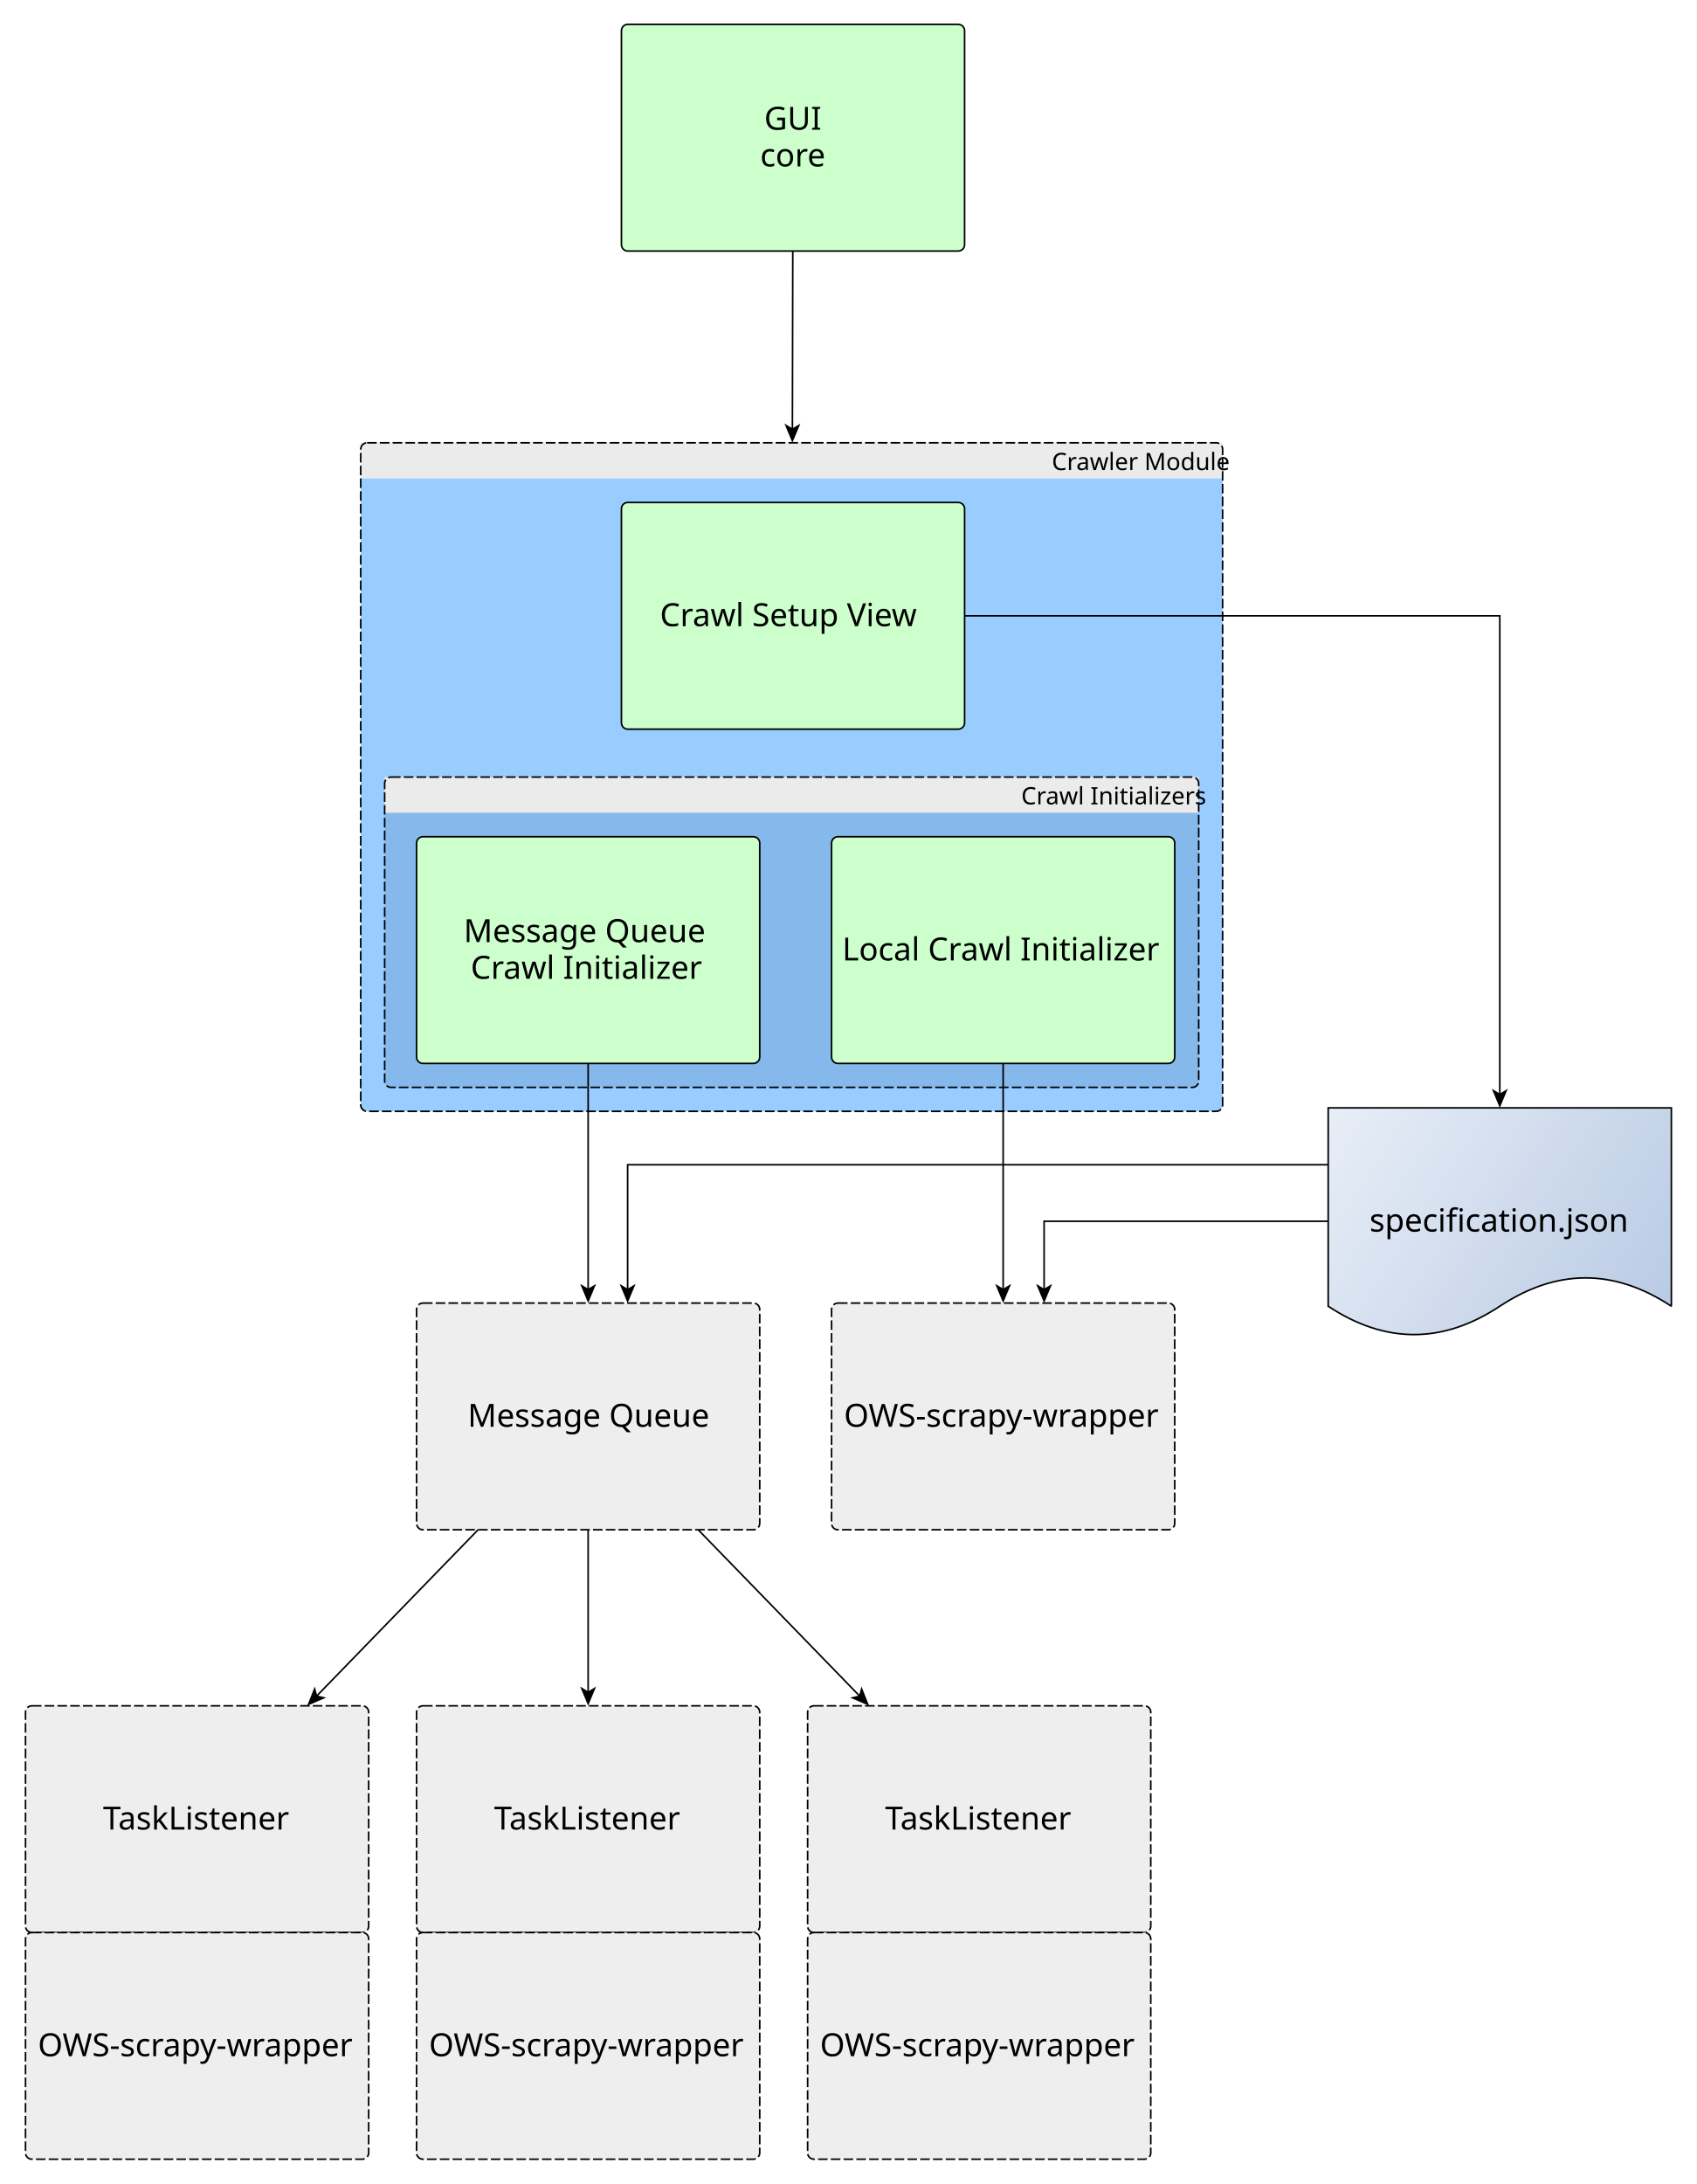
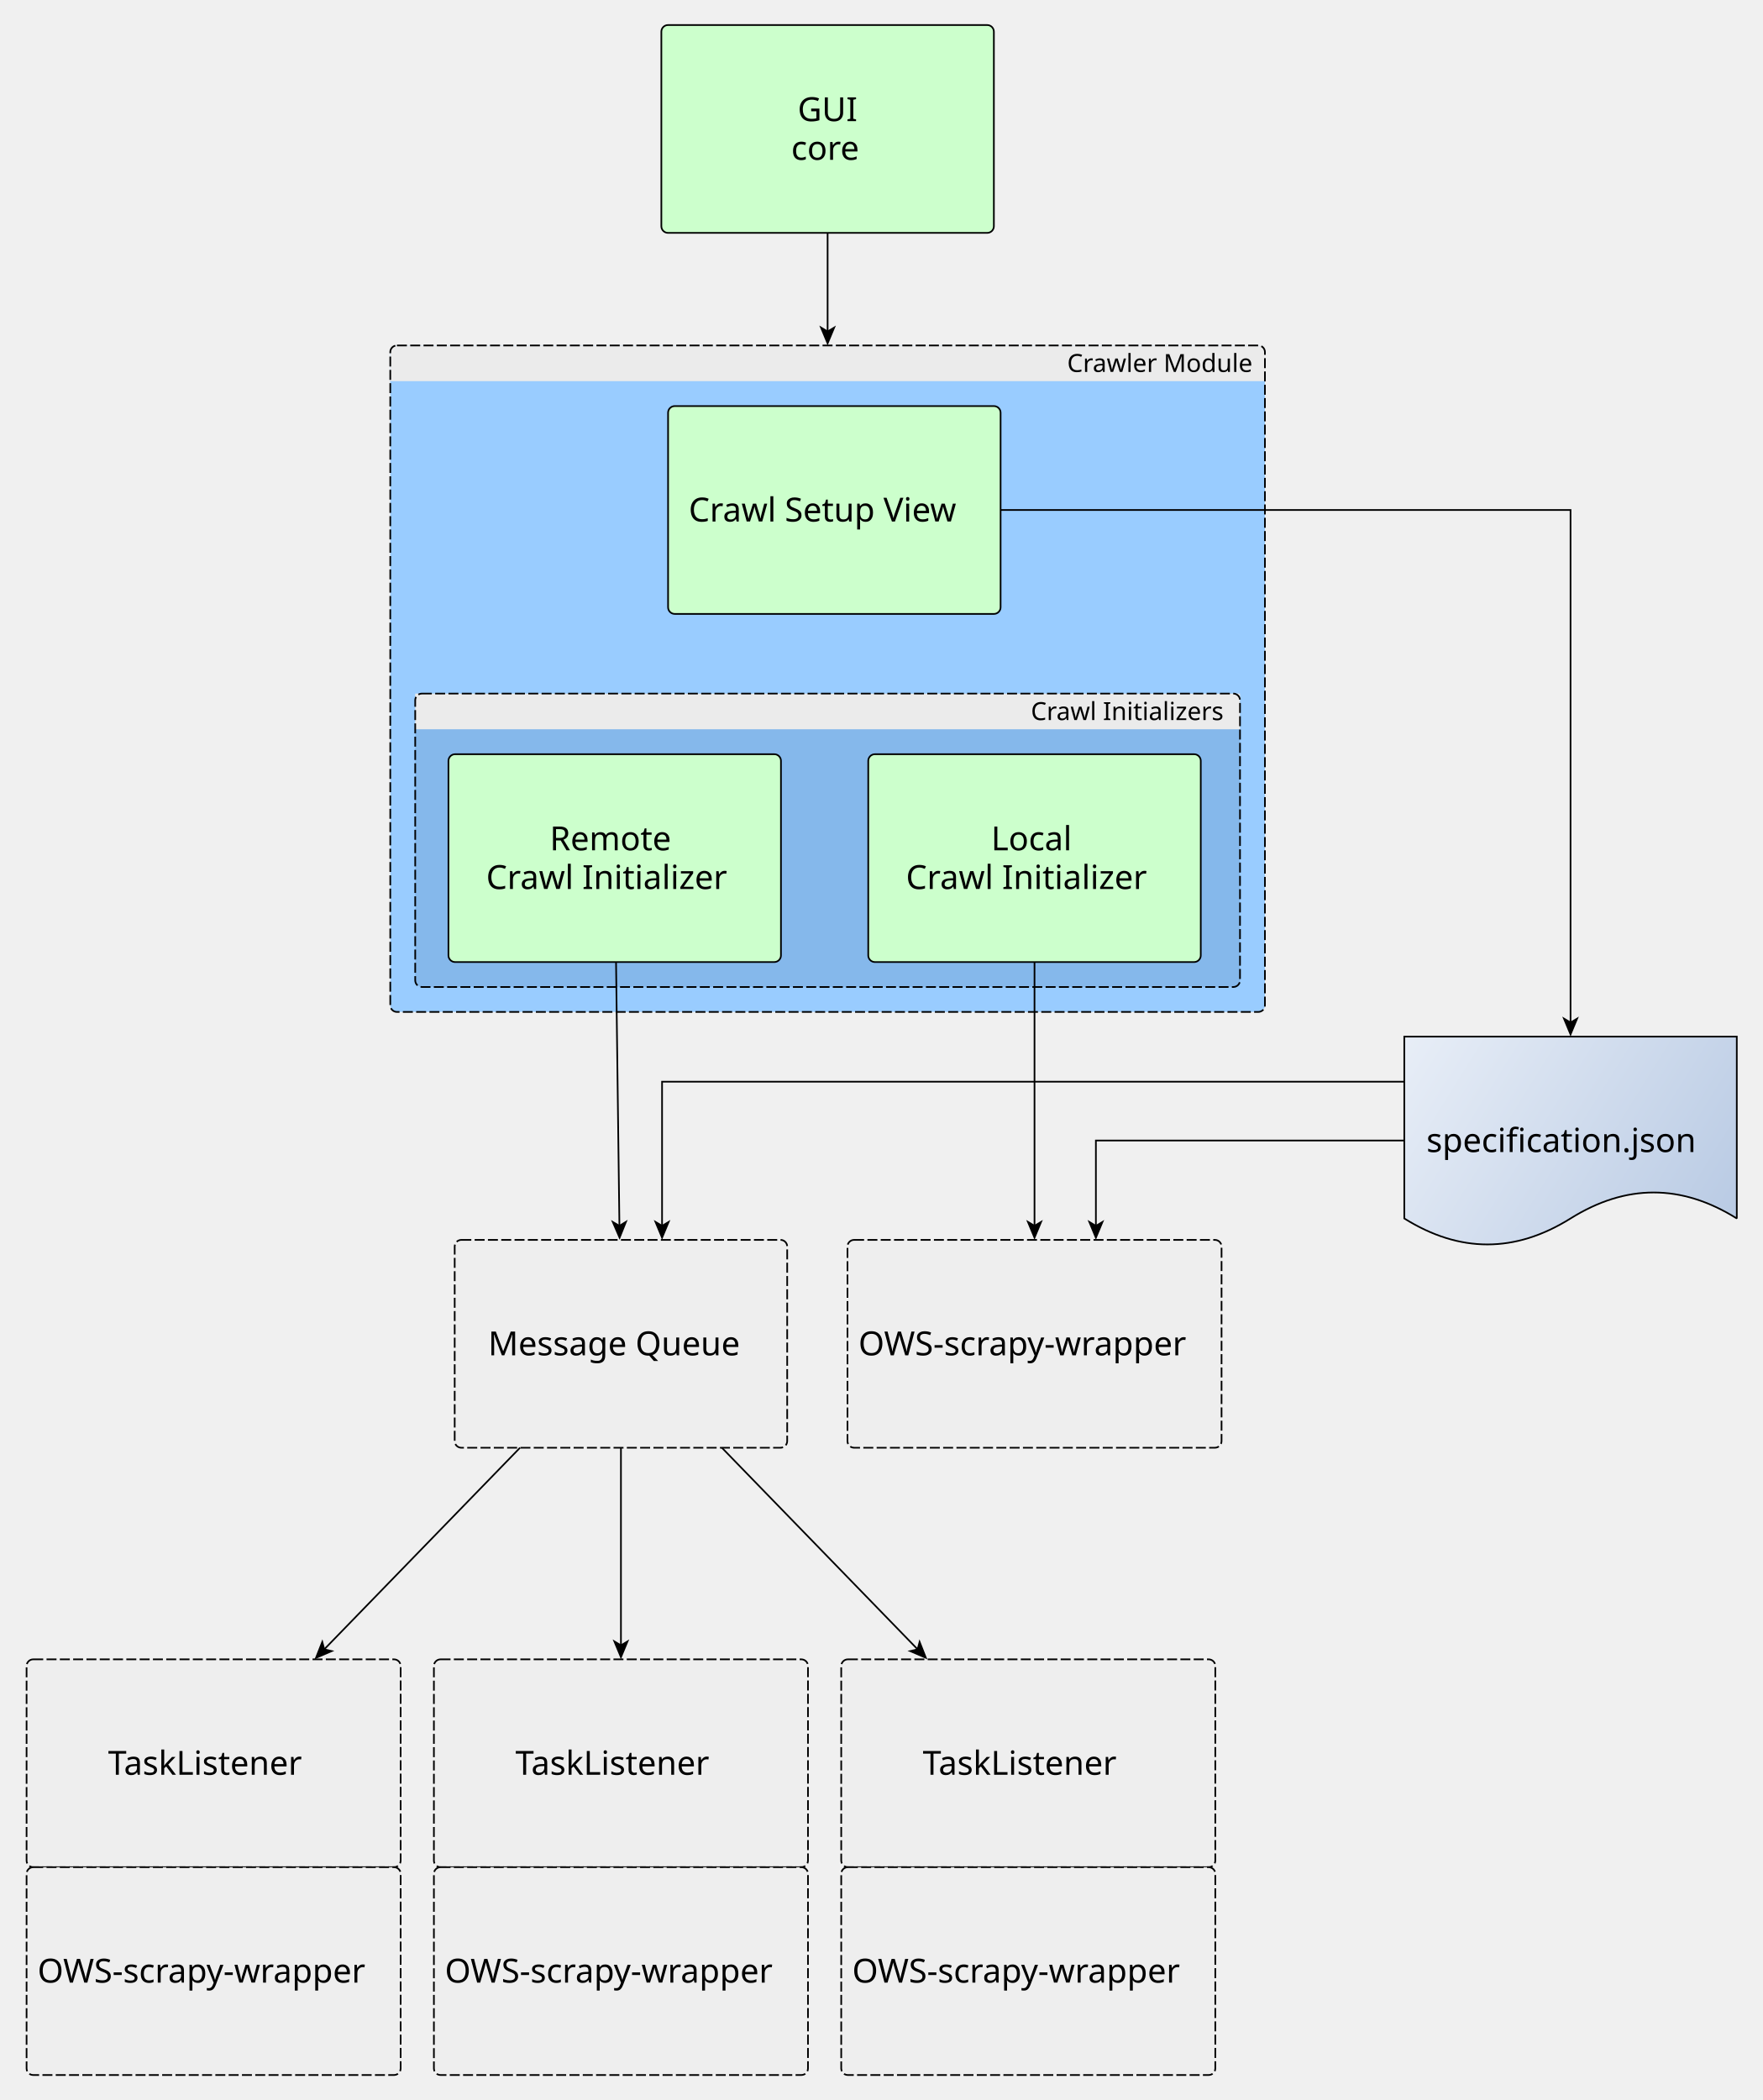
- <svg xmlns="http://www.w3.org/2000/svg" fill-opacity="1" color-rendering="auto" color-interpolation="auto" text-rendering="auto" stroke="black" stroke-linecap="square" width="1063" stroke-miterlimit="10" shape-rendering="auto" stroke-opacity="1" fill="black" stroke-dasharray="none" font-weight="normal" stroke-width="1" height="1368" font-family="'Dialog'" font-style="normal" stroke-linejoin="miter" font-size="12px" stroke-dashoffset="0" image-rendering="auto">
+ <svg xmlns="http://www.w3.org/2000/svg" fill-opacity="1" color-rendering="auto" color-interpolation="auto" text-rendering="auto" stroke="black" stroke-linecap="square" width="1060" stroke-miterlimit="10" shape-rendering="auto" stroke-opacity="1" fill="black" stroke-dasharray="none" font-weight="normal" stroke-width="1" height="1263" font-family="'Dialog'" font-style="normal" stroke-linejoin="miter" font-size="12px" stroke-dashoffset="0" image-rendering="auto">
  <defs id="genericDefs" />
  <g>
    <defs id="defs1">
-       <linearGradient x1="883.153" gradientUnits="userSpaceOnUse" x2="1098.153" y1="729.943" y2="871.943" id="linearGradient1" spreadMethod="reflect">
+       <linearGradient x1="890.653" gradientUnits="userSpaceOnUse" x2="1090.653" y1="738.443" y2="863.443" id="linearGradient1" spreadMethod="reflect">
        <stop stop-opacity="1" stop-color="rgb(232,238,247)" offset="0%" />
        <stop stop-opacity="1" stop-color="rgb(183,201,227)" offset="100%" />
      </linearGradient>
      <clipPath clipPathUnits="userSpaceOnUse" id="clipPath1">
-         <path d="M0 0 L1063 0 L1063 1368 L0 1368 L0 0 Z" />
+         <path d="M0 0 L1060 0 L1060 1263 L0 1263 L0 0 Z" />
      </clipPath>
      <clipPath clipPathUnits="userSpaceOnUse" id="clipPath2">
-         <path d="M51 36 L1114 36 L1114 1404 L51 1404 L51 36 Z" />
+         <path d="M46 115 L1106 115 L1106 1378 L46 1378 L46 115 Z" />
      </clipPath>
    </defs>
-     <g fill="white" text-rendering="geometricPrecision" shape-rendering="geometricPrecision" transform="translate(-51,-36)" stroke="white">
-       <rect x="51" width="1063" height="1368" y="36" clip-path="url(#clipPath2)" stroke="none" />
+     <g fill="rgb(204,255,204)" text-rendering="geometricPrecision" shape-rendering="geometricPrecision" transform="matrix(1,0,0,1,-46,-115)" stroke="rgb(204,255,204)">
+       <rect x="443.793" y="130.062" clip-path="url(#clipPath2)" width="200" rx="4" ry="4" height="125" stroke="none" />
    </g>
-     <g fill="rgb(204,255,204)" text-rendering="geometricPrecision" shape-rendering="geometricPrecision" transform="matrix(1,0,0,1,-51,-36)" stroke="rgb(204,255,204)">
-       <rect x="440.339" y="51.25" clip-path="url(#clipPath2)" width="215" rx="4" ry="4" height="142" stroke="none" />
+     <g text-rendering="geometricPrecision" stroke-miterlimit="1.45" shape-rendering="geometricPrecision" transform="matrix(1,0,0,1,-46,-115)" stroke-linecap="butt">
+       <rect x="443.793" y="130.062" clip-path="url(#clipPath2)" fill="none" width="200" rx="4" ry="4" height="125" />
+       <text x="525.775" xml:space="preserve" font-size="20px" y="187.846" clip-path="url(#clipPath2)" stroke="none">GUI</text>
+       <text x="521.913" xml:space="preserve" font-size="20px" y="211.127" clip-path="url(#clipPath2)" stroke="none">core</text>
    </g>
-     <g text-rendering="geometricPrecision" stroke-miterlimit="1.45" shape-rendering="geometricPrecision" transform="matrix(1,0,0,1,-51,-36)" stroke-linecap="butt">
-       <rect x="440.339" y="51.25" clip-path="url(#clipPath2)" fill="none" width="215" rx="4" ry="4" height="142" />
-       <text x="529.768" font-size="20px" y="117.25" clip-path="url(#clipPath2)" font-family="'Eras Demi ITC'" stroke="none" xml:space="preserve">GUI</text>
-       <text x="527.287" font-size="20px" y="140.228" clip-path="url(#clipPath2)" font-family="'Eras Demi ITC'" stroke="none" xml:space="preserve">core</text>
+     <g fill="url(#linearGradient1)" text-rendering="geometricPrecision" shape-rendering="geometricPrecision" transform="matrix(1,0,0,1,-46,-115)" stroke="url(#linearGradient1)">
+       <path d="M890.653 738.443 L1090.653 738.443 L1090.653 847.818 Q1040.653 816.568 990.653 847.818 Q940.653 879.068 890.653 847.818 Z" stroke="none" clip-path="url(#clipPath2)" />
    </g>
-     <g fill="url(#linearGradient1)" text-rendering="geometricPrecision" shape-rendering="geometricPrecision" transform="matrix(1,0,0,1,-51,-36)" stroke="url(#linearGradient1)">
-       <path d="M883.153 729.943 L1098.153 729.943 L1098.153 854.193 Q1044.403 818.693 990.653 854.193 Q936.903 889.693 883.153 854.193 Z" stroke="none" clip-path="url(#clipPath2)" />
+     <g text-rendering="geometricPrecision" stroke-miterlimit="1.45" shape-rendering="geometricPrecision" transform="matrix(1,0,0,1,-46,-115)" stroke-linecap="butt">
+       <path fill="none" d="M890.653 738.443 L1090.653 738.443 L1090.653 847.818 Q1040.653 816.568 990.653 847.818 Q940.653 879.068 890.653 847.818 Z" clip-path="url(#clipPath2)" />
+       <text x="903.963" xml:space="preserve" font-size="20px" y="807.867" clip-path="url(#clipPath2)" stroke="none">specification.json</text>
    </g>
-     <g text-rendering="geometricPrecision" stroke-miterlimit="1.45" shape-rendering="geometricPrecision" transform="matrix(1,0,0,1,-51,-36)" stroke-linecap="butt">
-       <path fill="none" d="M883.153 729.943 L1098.153 729.943 L1098.153 854.193 Q1044.403 818.693 990.653 854.193 Q936.903 889.693 883.153 854.193 Z" clip-path="url(#clipPath2)" />
-       <text x="909.042" font-size="20px" y="807.433" clip-path="url(#clipPath2)" font-family="'Eras Demi ITC'" stroke="none" xml:space="preserve">specification.json</text>
+     <g fill="rgb(153,204,255)" text-rendering="geometricPrecision" shape-rendering="geometricPrecision" transform="matrix(1,0,0,1,-46,-115)" stroke="rgb(153,204,255)">
+       <rect x="280.747" y="322.767" clip-path="url(#clipPath2)" width="526.092" rx="4" ry="4" height="400.837" stroke="none" />
+       <rect x="280.747" y="322.767" clip-path="url(#clipPath2)" fill="rgb(235,235,235)" width="526.092" height="21.461" stroke="none" />
    </g>
-     <g fill="rgb(153,204,255)" text-rendering="geometricPrecision" shape-rendering="geometricPrecision" transform="matrix(1,0,0,1,-51,-36)" stroke="rgb(153,204,255)">
-       <rect x="277" y="313.352" clip-path="url(#clipPath2)" width="540" rx="4" ry="4" height="418.753" stroke="none" />
-       <rect x="277" y="313.352" clip-path="url(#clipPath2)" fill="rgb(235,235,235)" width="540" height="22.377" stroke="none" />
+     <g font-size="15px" stroke-linecap="butt" transform="matrix(1,0,0,1,-46,-115)" text-rendering="geometricPrecision" font-family="sans-serif" shape-rendering="geometricPrecision" stroke-miterlimit="1.45">
+       <text x="687.863" xml:space="preserve" y="338.691" clip-path="url(#clipPath2)" stroke="none">Crawler Module</text>
+       <rect x="280.747" y="322.767" clip-path="url(#clipPath2)" fill="none" width="526.092" stroke-dasharray="6,2" rx="4" ry="4" height="400.837" />
    </g>
-     <g font-size="15px" stroke-linecap="butt" transform="matrix(1,0,0,1,-51,-36)" text-rendering="geometricPrecision" font-family="sans-serif" shape-rendering="geometricPrecision" stroke-miterlimit="1.45">
-       <text x="709.963" xml:space="preserve" y="330.433" clip-path="url(#clipPath2)" stroke="none">Crawler Module</text>
-       <rect x="277" y="313.352" clip-path="url(#clipPath2)" fill="none" width="540" stroke-dasharray="6,2" rx="4" ry="4" height="418.753" />
+     <g fill="rgb(204,255,204)" text-rendering="geometricPrecision" shape-rendering="geometricPrecision" transform="matrix(1,0,0,1,-46,-115)" stroke="rgb(204,255,204)">
+       <rect x="447.839" y="359.228" clip-path="url(#clipPath2)" width="200" rx="4" ry="4" height="125" stroke="none" />
    </g>
-     <g fill="rgb(204,255,204)" text-rendering="geometricPrecision" shape-rendering="geometricPrecision" transform="matrix(1,0,0,1,-51,-36)" stroke="rgb(204,255,204)">
-       <rect x="440.339" y="350.728" clip-path="url(#clipPath2)" width="215" rx="4" ry="4" height="142" stroke="none" />
+     <g text-rendering="geometricPrecision" stroke-miterlimit="1.45" shape-rendering="geometricPrecision" transform="matrix(1,0,0,1,-46,-115)" stroke-linecap="butt">
+       <rect x="447.839" y="359.228" clip-path="url(#clipPath2)" fill="none" width="200" rx="4" ry="4" height="125" />
+       <text x="460.246" xml:space="preserve" font-size="20px" y="428.652" clip-path="url(#clipPath2)" stroke="none">Crawl Setup View</text>
+       <path fill="none" d="M543.793 255.079 L543.793 314.793" clip-path="url(#clipPath2)" />
+       <path d="M543.793 322.793 L548.793 310.793 L543.793 313.793 L538.793 310.793 Z" clip-path="url(#clipPath2)" stroke="none" />
+       <path fill="none" d="M647.813 421.728 L990.653 421.728 L990.653 730.404" clip-path="url(#clipPath2)" />
+       <path d="M990.653 738.404 L995.653 726.404 L990.653 729.404 L985.653 726.404 Z" clip-path="url(#clipPath2)" stroke="none" />
    </g>
-     <g text-rendering="geometricPrecision" stroke-miterlimit="1.45" shape-rendering="geometricPrecision" transform="matrix(1,0,0,1,-51,-36)" stroke-linecap="butt">
-       <rect x="440.339" y="350.728" clip-path="url(#clipPath2)" fill="none" width="215" rx="4" ry="4" height="142" />
-       <text x="464.46" font-size="20px" y="428.218" clip-path="url(#clipPath2)" font-family="'Eras Demi ITC'" stroke="none" xml:space="preserve">Crawl Setup View</text>
-       <path fill="none" d="M547.69 193.282 L547.455 305.326" clip-path="url(#clipPath2)" />
-       <path d="M547.439 313.326 L552.464 301.336 L547.457 304.326 L542.464 301.315 Z" clip-path="url(#clipPath2)" stroke="none" />
-       <path fill="none" d="M655.326 421.728 L990.653 421.728 L990.653 721.979" clip-path="url(#clipPath2)" />
-       <path d="M990.653 729.979 L995.653 717.979 L990.653 720.979 L985.653 717.979 Z" clip-path="url(#clipPath2)" stroke="none" />
+     <g fill="rgb(133,184,235)" text-rendering="geometricPrecision" shape-rendering="geometricPrecision" transform="matrix(1,0,0,1,-46,-115)" stroke="rgb(133,184,235)">
+       <rect x="295.747" y="532.144" clip-path="url(#clipPath2)" width="496.092" rx="4" ry="4" height="176.461" stroke="none" />
+       <rect x="295.747" y="532.144" clip-path="url(#clipPath2)" fill="rgb(235,235,235)" width="496.092" height="21.461" stroke="none" />
    </g>
-     <g fill="rgb(133,184,235)" text-rendering="geometricPrecision" shape-rendering="geometricPrecision" transform="matrix(1,0,0,1,-51,-36)" stroke="rgb(133,184,235)">
-       <rect x="292" y="522.728" clip-path="url(#clipPath2)" width="510" rx="4" ry="4" height="194.376" stroke="none" />
-       <rect x="292" y="522.728" clip-path="url(#clipPath2)" fill="rgb(235,235,235)" width="510" height="22.377" stroke="none" />
+     <g font-size="15px" stroke-linecap="butt" transform="matrix(1,0,0,1,-46,-115)" text-rendering="geometricPrecision" font-family="sans-serif" shape-rendering="geometricPrecision" stroke-miterlimit="1.45">
+       <text x="666.044" xml:space="preserve" y="548.067" clip-path="url(#clipPath2)" stroke="none">Crawl Initializers</text>
+       <rect x="295.747" y="532.144" clip-path="url(#clipPath2)" fill="none" width="496.092" stroke-dasharray="6,2" rx="4" ry="4" height="176.461" />
    </g>
-     <g font-size="15px" stroke-linecap="butt" transform="matrix(1,0,0,1,-51,-36)" text-rendering="geometricPrecision" font-family="sans-serif" shape-rendering="geometricPrecision" stroke-miterlimit="1.45">
-       <text x="690.811" xml:space="preserve" y="539.809" clip-path="url(#clipPath2)" stroke="none">Crawl Initializers</text>
-       <rect x="292" y="522.728" clip-path="url(#clipPath2)" fill="none" width="510" stroke-dasharray="6,2" rx="4" ry="4" height="194.376" />
+     <g fill="rgb(204,255,204)" text-rendering="geometricPrecision" shape-rendering="geometricPrecision" transform="matrix(1,0,0,1,-46,-115)" stroke="rgb(204,255,204)">
+       <rect x="568.24" y="568.605" clip-path="url(#clipPath2)" width="200" rx="4" ry="4" height="125" stroke="none" />
    </g>
-     <g fill="rgb(204,255,204)" text-rendering="geometricPrecision" shape-rendering="geometricPrecision" transform="matrix(1,0,0,1,-51,-36)" stroke="rgb(204,255,204)">
-       <rect x="572" y="560.105" clip-path="url(#clipPath2)" width="215" rx="4" ry="4" height="142" stroke="none" />
+     <g text-rendering="geometricPrecision" stroke-miterlimit="1.45" shape-rendering="geometricPrecision" transform="matrix(1,0,0,1,-46,-115)" stroke-linecap="butt">
+       <rect x="568.24" y="568.605" clip-path="url(#clipPath2)" fill="none" width="200" rx="4" ry="4" height="125" />
+       <text x="642.146" xml:space="preserve" font-size="20px" y="626.388" clip-path="url(#clipPath2)" stroke="none">Local</text>
+       <text x="590.92" xml:space="preserve" font-size="20px" y="649.669" clip-path="url(#clipPath2)" stroke="none">Crawl Initializer</text>
    </g>
-     <g text-rendering="geometricPrecision" stroke-miterlimit="1.45" shape-rendering="geometricPrecision" transform="matrix(1,0,0,1,-51,-36)" stroke-linecap="butt">
-       <rect x="572" y="560.105" clip-path="url(#clipPath2)" fill="none" width="215" rx="4" ry="4" height="142" />
-       <text x="578.67" font-size="20px" y="637.594" clip-path="url(#clipPath2)" font-family="'Eras Demi ITC'" stroke="none" xml:space="preserve">Local Crawl Initializer</text>
+     <g fill="rgb(204,255,204)" text-rendering="geometricPrecision" shape-rendering="geometricPrecision" transform="matrix(1,0,0,1,-46,-115)" stroke="rgb(204,255,204)">
+       <rect x="315.733" y="568.605" clip-path="url(#clipPath2)" width="200" rx="4" ry="4" height="125" stroke="none" />
    </g>
-     <g fill="rgb(204,255,204)" text-rendering="geometricPrecision" shape-rendering="geometricPrecision" transform="matrix(1,0,0,1,-51,-36)" stroke="rgb(204,255,204)">
-       <rect x="311.986" y="560.105" clip-path="url(#clipPath2)" width="215" rx="4" ry="4" height="142" stroke="none" />
+     <g text-rendering="geometricPrecision" stroke-miterlimit="1.45" shape-rendering="geometricPrecision" transform="matrix(1,0,0,1,-46,-115)" stroke-linecap="butt">
+       <rect x="315.733" y="568.605" clip-path="url(#clipPath2)" fill="none" width="200" rx="4" ry="4" height="125" />
+       <text x="376.7" xml:space="preserve" font-size="20px" y="626.388" clip-path="url(#clipPath2)" stroke="none">Remote</text>
+       <text x="338.414" xml:space="preserve" font-size="20px" y="649.669" clip-path="url(#clipPath2)" stroke="none">Crawl Initializer</text>
    </g>
-     <g text-rendering="geometricPrecision" stroke-miterlimit="1.45" shape-rendering="geometricPrecision" transform="matrix(1,0,0,1,-51,-36)" stroke-linecap="butt">
-       <rect x="311.986" y="560.105" clip-path="url(#clipPath2)" fill="none" width="215" rx="4" ry="4" height="142" />
-       <text x="341.513" font-size="20px" y="626.105" clip-path="url(#clipPath2)" font-family="'Eras Demi ITC'" stroke="none" xml:space="preserve">Message Queue </text>
-       <text x="345.912" font-size="20px" y="649.083" clip-path="url(#clipPath2)" font-family="'Eras Demi ITC'" stroke="none" xml:space="preserve">Crawl Initializer</text>
+     <g fill="rgb(238,238,238)" text-rendering="geometricPrecision" shape-rendering="geometricPrecision" transform="matrix(1,0,0,1,-46,-115)" stroke="rgb(238,238,238)">
+       <rect x="319.486" y="860.707" clip-path="url(#clipPath2)" width="200" rx="4" ry="4" height="125" stroke="none" />
    </g>
-     <g fill="rgb(238,238,238)" text-rendering="geometricPrecision" shape-rendering="geometricPrecision" transform="matrix(1,0,0,1,-51,-36)" stroke="rgb(238,238,238)">
-       <rect x="311.986" y="852.207" clip-path="url(#clipPath2)" width="215" rx="4" ry="4" height="142" stroke="none" />
+     <g text-rendering="geometricPrecision" stroke-miterlimit="1.45" stroke-dasharray="6,2" shape-rendering="geometricPrecision" transform="matrix(1,0,0,1,-46,-115)" stroke-linecap="butt">
+       <rect x="319.486" y="860.707" clip-path="url(#clipPath2)" fill="none" width="200" rx="4" ry="4" height="125" />
+       <text x="339.628" font-size="20px" y="930.131" clip-path="url(#clipPath2)" stroke-dasharray="none" stroke="none" xml:space="preserve">Message Queue</text>
    </g>
-     <g text-rendering="geometricPrecision" stroke-miterlimit="1.45" stroke-dasharray="6,2" shape-rendering="geometricPrecision" transform="matrix(1,0,0,1,-51,-36)" stroke-linecap="butt">
-       <rect x="311.986" y="852.207" clip-path="url(#clipPath2)" fill="none" width="215" rx="4" ry="4" height="142" />
-       <text x="344.013" font-size="20px" y="929.696" clip-path="url(#clipPath2)" font-family="'Eras Demi ITC'" stroke-dasharray="none" stroke="none" xml:space="preserve">Message Queue</text>
+     <g fill="rgb(238,238,238)" text-rendering="geometricPrecision" shape-rendering="geometricPrecision" transform="matrix(1,0,0,1,-46,-115)" stroke="rgb(238,238,238)">
+       <rect x="555.74" y="860.707" clip-path="url(#clipPath2)" width="225" rx="4" ry="4" height="125" stroke="none" />
    </g>
-     <g fill="rgb(238,238,238)" text-rendering="geometricPrecision" shape-rendering="geometricPrecision" transform="matrix(1,0,0,1,-51,-36)" stroke="rgb(238,238,238)">
-       <rect x="572" y="852.207" clip-path="url(#clipPath2)" width="215" rx="4" ry="4" height="142" stroke="none" />
+     <g text-rendering="geometricPrecision" stroke-miterlimit="1.45" stroke-dasharray="6,2" shape-rendering="geometricPrecision" transform="matrix(1,0,0,1,-46,-115)" stroke-linecap="butt">
+       <rect x="555.74" y="860.707" clip-path="url(#clipPath2)" fill="none" width="225" rx="4" ry="4" height="125" />
+       <text x="562.327" font-size="20px" y="930.131" clip-path="url(#clipPath2)" stroke-dasharray="none" stroke="none" xml:space="preserve">OWS-scrapy-wrapper</text>
    </g>
-     <g text-rendering="geometricPrecision" stroke-miterlimit="1.45" stroke-dasharray="6,2" shape-rendering="geometricPrecision" transform="matrix(1,0,0,1,-51,-36)" stroke-linecap="butt">
-       <rect x="572" y="852.207" clip-path="url(#clipPath2)" fill="none" width="215" rx="4" ry="4" height="142" />
-       <text x="579.749" font-size="20px" y="929.696" clip-path="url(#clipPath2)" font-family="'Eras Demi ITC'" stroke-dasharray="none" stroke="none" xml:space="preserve">OWS-scrapy-wrapper</text>
+     <g fill="rgb(238,238,238)" text-rendering="geometricPrecision" shape-rendering="geometricPrecision" transform="matrix(1,0,0,1,-46,-115)" stroke="rgb(238,238,238)">
+       <rect x="61.986" y="1112.976" clip-path="url(#clipPath2)" width="225" rx="4" ry="4" height="125" stroke="none" />
    </g>
-     <g fill="rgb(238,238,238)" text-rendering="geometricPrecision" shape-rendering="geometricPrecision" transform="matrix(1,0,0,1,-51,-36)" stroke="rgb(238,238,238)">
-       <rect x="66.987" y="1104.476" clip-path="url(#clipPath2)" width="215" rx="4" ry="4" height="142" stroke="none" />
+     <g text-rendering="geometricPrecision" stroke-miterlimit="1.45" stroke-dasharray="6,2" shape-rendering="geometricPrecision" transform="matrix(1,0,0,1,-46,-115)" stroke-linecap="butt">
+       <rect x="61.986" y="1112.976" clip-path="url(#clipPath2)" fill="none" width="225" rx="4" ry="4" height="125" />
+       <text x="111.015" font-size="20px" y="1182.4" clip-path="url(#clipPath2)" stroke-dasharray="none" stroke="none" xml:space="preserve">TaskListener</text>
    </g>
-     <g text-rendering="geometricPrecision" stroke-miterlimit="1.45" stroke-dasharray="6,2" shape-rendering="geometricPrecision" transform="matrix(1,0,0,1,-51,-36)" stroke-linecap="butt">
-       <rect x="66.987" y="1104.476" clip-path="url(#clipPath2)" fill="none" width="215" rx="4" ry="4" height="142" />
-       <text x="115.551" font-size="20px" y="1181.965" clip-path="url(#clipPath2)" font-family="'Eras Demi ITC'" stroke-dasharray="none" stroke="none" xml:space="preserve">TaskListener</text>
+     <g fill="rgb(238,238,238)" text-rendering="geometricPrecision" shape-rendering="geometricPrecision" transform="matrix(1,0,0,1,-46,-115)" stroke="rgb(238,238,238)">
+       <rect x="306.986" y="1112.976" clip-path="url(#clipPath2)" width="225" rx="4" ry="4" height="125" stroke="none" />
    </g>
-     <g fill="rgb(238,238,238)" text-rendering="geometricPrecision" shape-rendering="geometricPrecision" transform="matrix(1,0,0,1,-51,-36)" stroke="rgb(238,238,238)">
-       <rect x="311.986" y="1104.476" clip-path="url(#clipPath2)" width="215" rx="4" ry="4" height="142" stroke="none" />
+     <g text-rendering="geometricPrecision" stroke-miterlimit="1.45" stroke-dasharray="6,2" shape-rendering="geometricPrecision" transform="matrix(1,0,0,1,-46,-115)" stroke-linecap="butt">
+       <rect x="306.986" y="1112.976" clip-path="url(#clipPath2)" fill="none" width="225" rx="4" ry="4" height="125" />
+       <text x="356.015" font-size="20px" y="1182.4" clip-path="url(#clipPath2)" stroke-dasharray="none" stroke="none" xml:space="preserve">TaskListener</text>
    </g>
-     <g text-rendering="geometricPrecision" stroke-miterlimit="1.45" stroke-dasharray="6,2" shape-rendering="geometricPrecision" transform="matrix(1,0,0,1,-51,-36)" stroke-linecap="butt">
-       <rect x="311.986" y="1104.476" clip-path="url(#clipPath2)" fill="none" width="215" rx="4" ry="4" height="142" />
-       <text x="360.551" font-size="20px" y="1181.965" clip-path="url(#clipPath2)" font-family="'Eras Demi ITC'" stroke-dasharray="none" stroke="none" xml:space="preserve">TaskListener</text>
+     <g fill="rgb(238,238,238)" text-rendering="geometricPrecision" shape-rendering="geometricPrecision" transform="matrix(1,0,0,1,-46,-115)" stroke="rgb(238,238,238)">
+       <rect x="551.986" y="1112.976" clip-path="url(#clipPath2)" width="225" rx="4" ry="4" height="125" stroke="none" />
    </g>
-     <g fill="rgb(238,238,238)" text-rendering="geometricPrecision" shape-rendering="geometricPrecision" transform="matrix(1,0,0,1,-51,-36)" stroke="rgb(238,238,238)">
-       <rect x="556.986" y="1104.476" clip-path="url(#clipPath2)" width="215" rx="4" ry="4" height="142" stroke="none" />
+     <g text-rendering="geometricPrecision" stroke-miterlimit="1.45" stroke-dasharray="6,2" shape-rendering="geometricPrecision" transform="matrix(1,0,0,1,-46,-115)" stroke-linecap="butt">
+       <rect x="551.986" y="1112.976" clip-path="url(#clipPath2)" fill="none" width="225" rx="4" ry="4" height="125" />
+       <text x="601.015" font-size="20px" y="1182.4" clip-path="url(#clipPath2)" stroke-dasharray="none" stroke="none" xml:space="preserve">TaskListener</text>
    </g>
-     <g text-rendering="geometricPrecision" stroke-miterlimit="1.45" stroke-dasharray="6,2" shape-rendering="geometricPrecision" transform="matrix(1,0,0,1,-51,-36)" stroke-linecap="butt">
-       <rect x="556.986" y="1104.476" clip-path="url(#clipPath2)" fill="none" width="215" rx="4" ry="4" height="142" />
-       <text x="605.551" font-size="20px" y="1181.965" clip-path="url(#clipPath2)" font-family="'Eras Demi ITC'" stroke-dasharray="none" stroke="none" xml:space="preserve">TaskListener</text>
+     <g fill="rgb(238,238,238)" text-rendering="geometricPrecision" shape-rendering="geometricPrecision" transform="matrix(1,0,0,1,-46,-115)" stroke="rgb(238,238,238)">
+       <rect x="61.986" y="1237.976" clip-path="url(#clipPath2)" width="225" rx="4" ry="4" height="125" stroke="none" />
    </g>
-     <g fill="rgb(238,238,238)" text-rendering="geometricPrecision" shape-rendering="geometricPrecision" transform="matrix(1,0,0,1,-51,-36)" stroke="rgb(238,238,238)">
-       <rect x="66.987" y="1246.476" clip-path="url(#clipPath2)" width="215" rx="4" ry="4" height="142" stroke="none" />
+     <g text-rendering="geometricPrecision" stroke-miterlimit="1.45" stroke-dasharray="6,2" shape-rendering="geometricPrecision" transform="matrix(1,0,0,1,-46,-115)" stroke-linecap="butt">
+       <rect x="61.986" y="1237.976" clip-path="url(#clipPath2)" fill="none" width="225" rx="4" ry="4" height="125" />
+       <text x="68.573" font-size="20px" y="1307.4" clip-path="url(#clipPath2)" stroke-dasharray="none" stroke="none" xml:space="preserve">OWS-scrapy-wrapper</text>
    </g>
-     <g text-rendering="geometricPrecision" stroke-miterlimit="1.45" stroke-dasharray="6,2" shape-rendering="geometricPrecision" transform="matrix(1,0,0,1,-51,-36)" stroke-linecap="butt">
-       <rect x="66.987" y="1246.476" clip-path="url(#clipPath2)" fill="none" width="215" rx="4" ry="4" height="142" />
-       <text x="74.736" font-size="20px" y="1323.965" clip-path="url(#clipPath2)" font-family="'Eras Demi ITC'" stroke-dasharray="none" stroke="none" xml:space="preserve">OWS-scrapy-wrapper</text>
+     <g fill="rgb(238,238,238)" text-rendering="geometricPrecision" shape-rendering="geometricPrecision" transform="matrix(1,0,0,1,-46,-115)" stroke="rgb(238,238,238)">
+       <rect x="306.986" y="1237.976" clip-path="url(#clipPath2)" width="225" rx="4" ry="4" height="125" stroke="none" />
    </g>
-     <g fill="rgb(238,238,238)" text-rendering="geometricPrecision" shape-rendering="geometricPrecision" transform="matrix(1,0,0,1,-51,-36)" stroke="rgb(238,238,238)">
-       <rect x="311.986" y="1246.476" clip-path="url(#clipPath2)" width="215" rx="4" ry="4" height="142" stroke="none" />
+     <g text-rendering="geometricPrecision" stroke-miterlimit="1.45" stroke-dasharray="6,2" shape-rendering="geometricPrecision" transform="matrix(1,0,0,1,-46,-115)" stroke-linecap="butt">
+       <rect x="306.986" y="1237.976" clip-path="url(#clipPath2)" fill="none" width="225" rx="4" ry="4" height="125" />
+       <text x="313.573" font-size="20px" y="1307.4" clip-path="url(#clipPath2)" stroke-dasharray="none" stroke="none" xml:space="preserve">OWS-scrapy-wrapper</text>
    </g>
-     <g text-rendering="geometricPrecision" stroke-miterlimit="1.45" stroke-dasharray="6,2" shape-rendering="geometricPrecision" transform="matrix(1,0,0,1,-51,-36)" stroke-linecap="butt">
-       <rect x="311.986" y="1246.476" clip-path="url(#clipPath2)" fill="none" width="215" rx="4" ry="4" height="142" />
-       <text x="319.736" font-size="20px" y="1323.965" clip-path="url(#clipPath2)" font-family="'Eras Demi ITC'" stroke-dasharray="none" stroke="none" xml:space="preserve">OWS-scrapy-wrapper</text>
+     <g fill="rgb(238,238,238)" text-rendering="geometricPrecision" shape-rendering="geometricPrecision" transform="matrix(1,0,0,1,-46,-115)" stroke="rgb(238,238,238)">
+       <rect x="551.986" y="1237.976" clip-path="url(#clipPath2)" width="225" rx="4" ry="4" height="125" stroke="none" />
    </g>
-     <g fill="rgb(238,238,238)" text-rendering="geometricPrecision" shape-rendering="geometricPrecision" transform="matrix(1,0,0,1,-51,-36)" stroke="rgb(238,238,238)">
-       <rect x="556.986" y="1246.476" clip-path="url(#clipPath2)" width="215" rx="4" ry="4" height="142" stroke="none" />
-     </g>
-     <g text-rendering="geometricPrecision" stroke-miterlimit="1.45" stroke-dasharray="6,2" shape-rendering="geometricPrecision" transform="matrix(1,0,0,1,-51,-36)" stroke-linecap="butt">
-       <rect x="556.986" y="1246.476" clip-path="url(#clipPath2)" fill="none" width="215" rx="4" ry="4" height="142" />
-       <text x="564.736" font-size="20px" y="1323.965" clip-path="url(#clipPath2)" font-family="'Eras Demi ITC'" stroke-dasharray="none" stroke="none" xml:space="preserve">OWS-scrapy-wrapper</text>
-       <path fill="none" stroke-dasharray="none" d="M419.486 702.098 L419.486 844.194" clip-path="url(#clipPath2)" />
-       <path stroke-dasharray="none" d="M419.486 852.194 L424.486 840.194 L419.486 843.194 L414.486 840.194 Z" clip-path="url(#clipPath2)" stroke="none" />
-       <path fill="none" stroke-dasharray="none" d="M883.128 765.561 L444.222 765.561 L444.222 844.231" clip-path="url(#clipPath2)" />
-       <path stroke-dasharray="none" d="M444.222 852.231 L449.222 840.231 L444.222 843.231 L439.222 840.231 Z" clip-path="url(#clipPath2)" stroke="none" />
-       <path fill="none" stroke-dasharray="none" d="M679.5 702.098 L679.5 844.194" clip-path="url(#clipPath2)" />
-       <path stroke-dasharray="none" d="M679.5 852.194 L684.5 840.194 L679.5 843.194 L674.5 840.194 Z" clip-path="url(#clipPath2)" stroke="none" />
-       <path fill="none" stroke-dasharray="none" d="M883.14 800.943 L705.16 800.943 L705.16 844.221" clip-path="url(#clipPath2)" />
-       <path stroke-dasharray="none" d="M705.16 852.221 L710.16 840.221 L705.16 843.221 L700.16 840.221 Z" clip-path="url(#clipPath2)" stroke="none" />
-       <path fill="none" stroke-dasharray="none" d="M350.55 994.188 L249.028 1098.722" clip-path="url(#clipPath2)" />
-       <path stroke-dasharray="none" d="M243.455 1104.461 L255.402 1099.336 L249.725 1098.005 L248.228 1092.369 Z" clip-path="url(#clipPath2)" stroke="none" />
-       <path fill="none" stroke-dasharray="none" d="M419.486 994.188 L419.486 1096.439" clip-path="url(#clipPath2)" />
-       <path stroke-dasharray="none" d="M419.486 1104.439 L424.486 1092.439 L419.486 1095.439 L414.486 1092.439 Z" clip-path="url(#clipPath2)" stroke="none" />
-       <path fill="none" stroke-dasharray="none" d="M488.423 994.188 L589.944 1098.722" clip-path="url(#clipPath2)" />
-       <path stroke-dasharray="none" d="M595.518 1104.461 L590.745 1092.369 L589.248 1098.005 L583.571 1099.336 Z" clip-path="url(#clipPath2)" stroke="none" />
+     <g text-rendering="geometricPrecision" stroke-miterlimit="1.45" stroke-dasharray="6,2" shape-rendering="geometricPrecision" transform="matrix(1,0,0,1,-46,-115)" stroke-linecap="butt">
+       <rect x="551.986" y="1237.976" clip-path="url(#clipPath2)" fill="none" width="225" rx="4" ry="4" height="125" />
+       <text x="558.573" font-size="20px" y="1307.4" clip-path="url(#clipPath2)" stroke-dasharray="none" stroke="none" xml:space="preserve">OWS-scrapy-wrapper</text>
+       <path fill="none" stroke-dasharray="none" d="M416.536 693.611 L418.58 852.68" clip-path="url(#clipPath2)" />
+       <path stroke-dasharray="none" d="M418.683 860.679 L423.528 848.616 L418.567 851.68 L413.529 848.744 Z" clip-path="url(#clipPath2)" stroke="none" />
+       <path fill="none" stroke-dasharray="none" d="M890.65 765.561 L444.222 765.561 L444.222 852.689" clip-path="url(#clipPath2)" />
+       <path stroke-dasharray="none" d="M444.222 860.689 L449.222 848.689 L444.222 851.689 L439.222 848.689 Z" clip-path="url(#clipPath2)" stroke="none" />
+       <path fill="none" stroke-dasharray="none" d="M668.24 693.611 L668.24 852.679" clip-path="url(#clipPath2)" />
+       <path stroke-dasharray="none" d="M668.24 860.679 L673.24 848.679 L668.24 851.679 L663.24 848.679 Z" clip-path="url(#clipPath2)" stroke="none" />
+       <path fill="none" stroke-dasharray="none" d="M890.668 800.943 L705.16 800.943 L705.16 852.693" clip-path="url(#clipPath2)" />
+       <path stroke-dasharray="none" d="M705.16 860.693 L710.16 848.693 L705.16 851.693 L700.16 848.693 Z" clip-path="url(#clipPath2)" stroke="none" />
+       <path fill="none" stroke-dasharray="none" d="M358.805 985.689 L240.742 1107.255" clip-path="url(#clipPath2)" />
+       <path stroke-dasharray="none" d="M235.168 1112.994 L247.116 1107.869 L241.439 1106.537 L239.942 1100.902 Z" clip-path="url(#clipPath2)" stroke="none" />
+       <path fill="none" stroke-dasharray="none" d="M419.486 985.689 L419.486 1104.97" clip-path="url(#clipPath2)" />
+       <path stroke-dasharray="none" d="M419.486 1112.97 L424.486 1100.97 L419.486 1103.97 L414.486 1100.97 Z" clip-path="url(#clipPath2)" stroke="none" />
+       <path fill="none" stroke-dasharray="none" d="M480.168 985.689 L598.231 1107.255" clip-path="url(#clipPath2)" />
+       <path stroke-dasharray="none" d="M603.804 1112.994 L599.031 1100.902 L597.534 1106.537 L591.857 1107.869 Z" clip-path="url(#clipPath2)" stroke="none" />
    </g>
  </g>
</svg>
